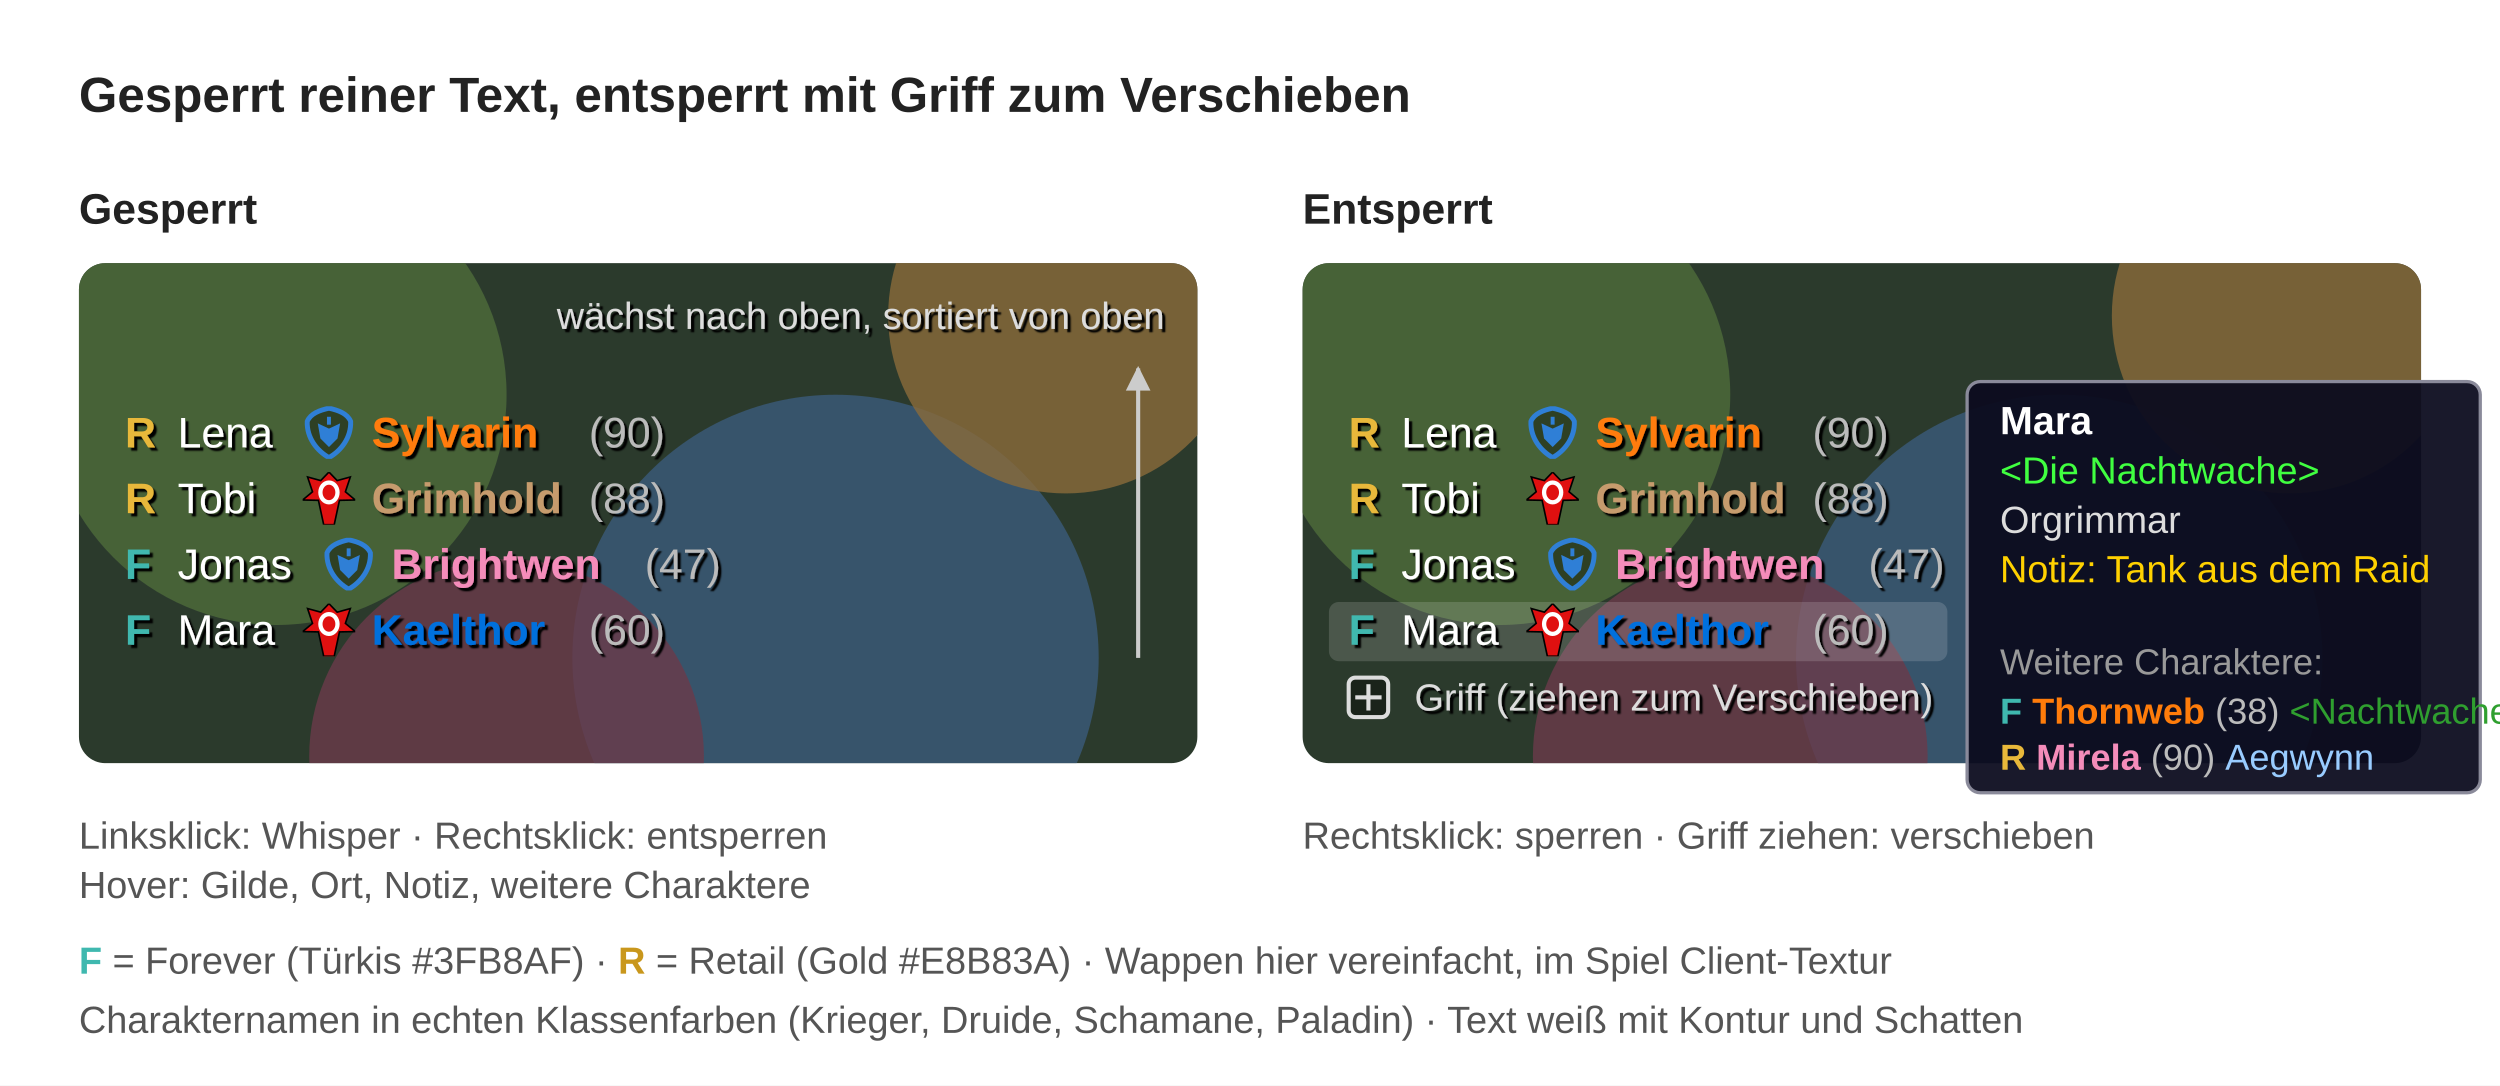
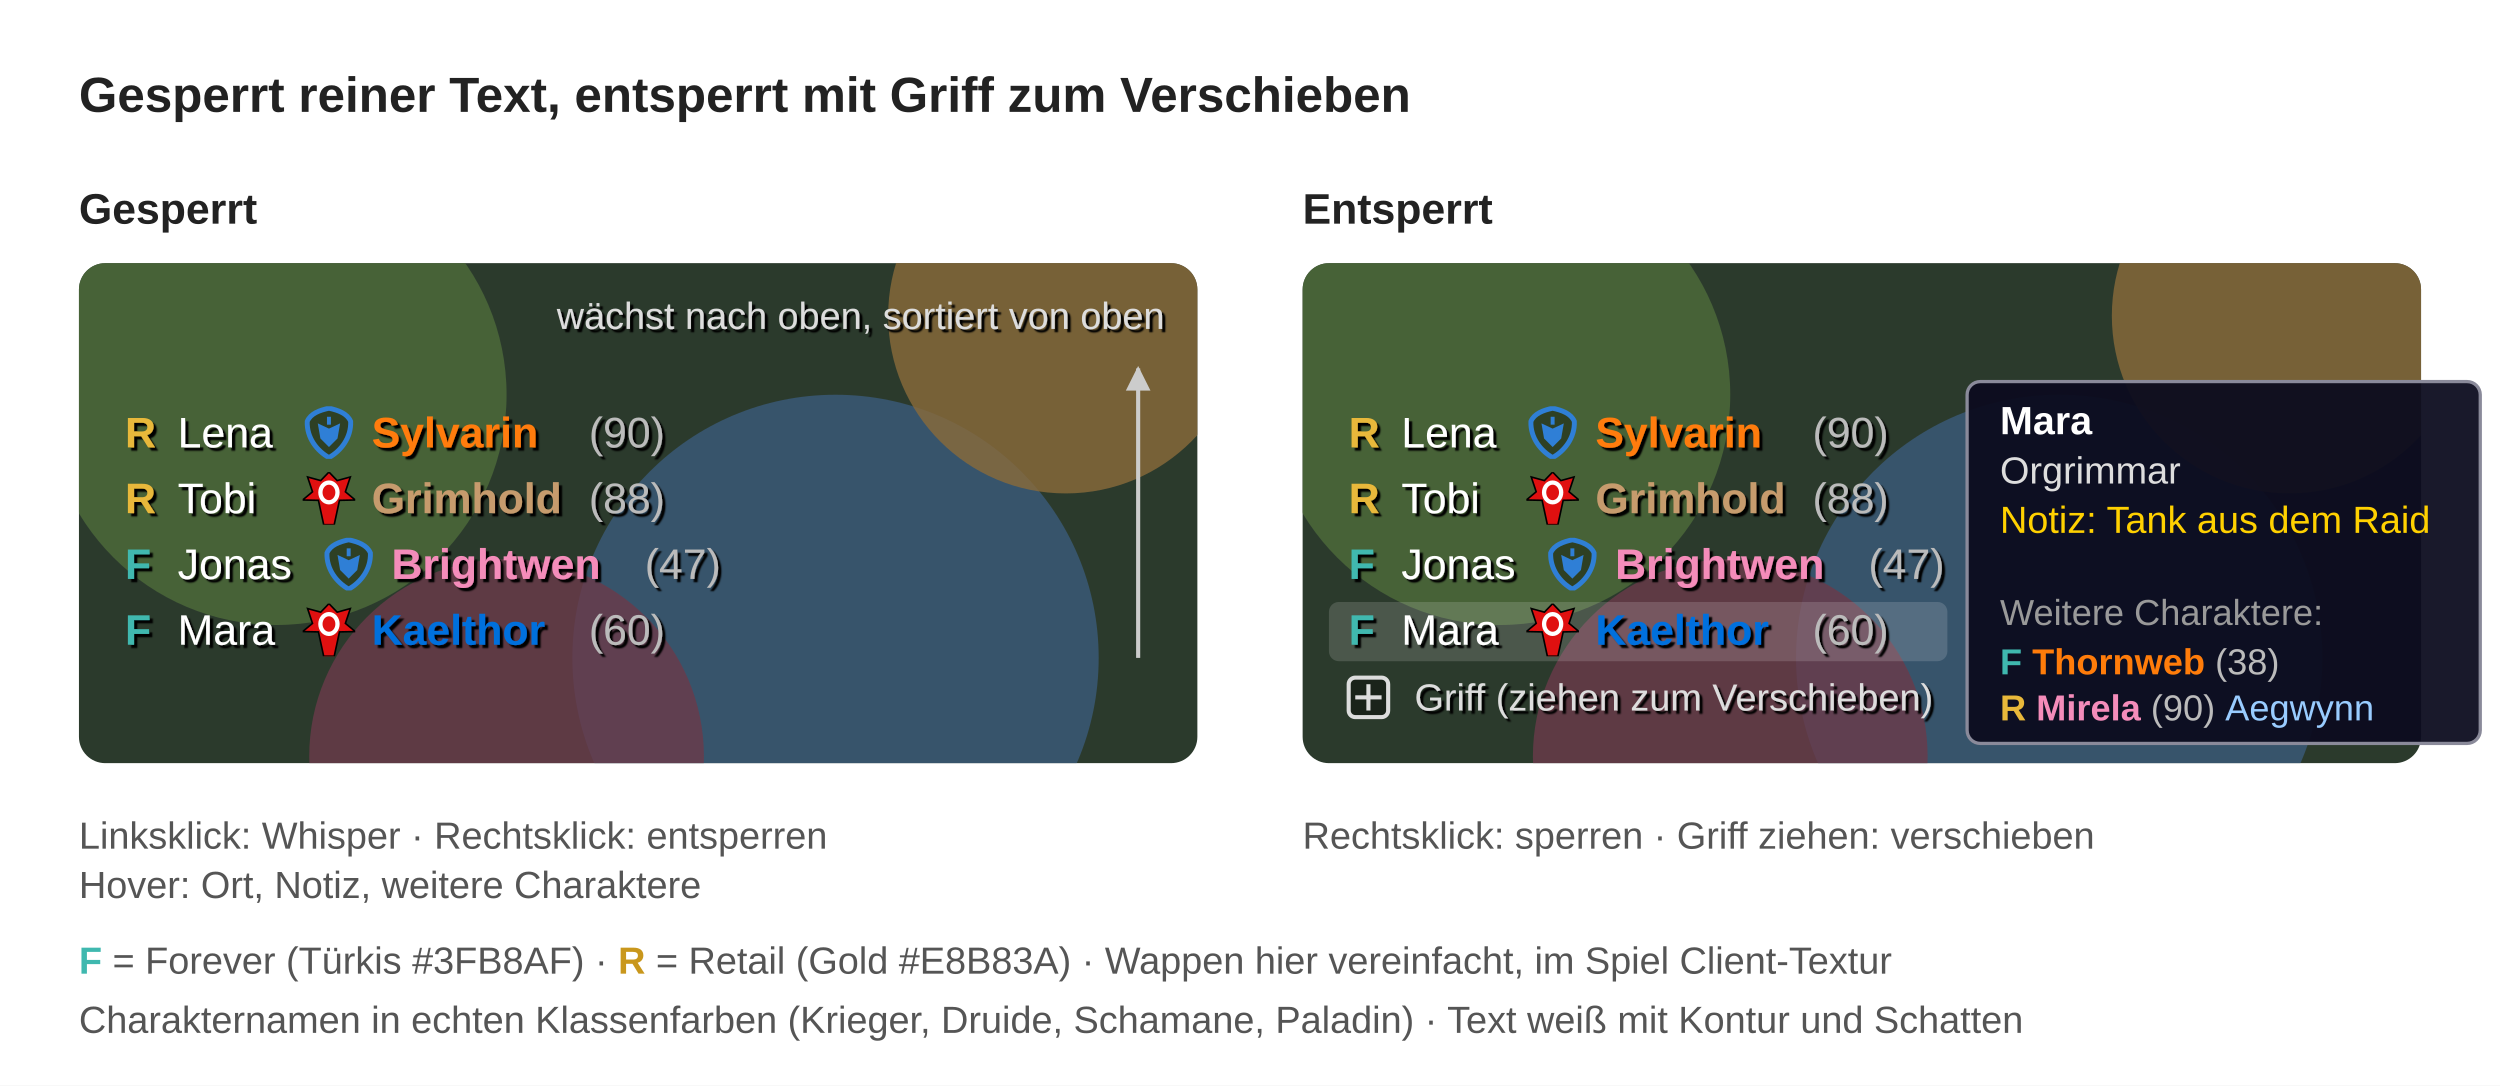
<svg xmlns="http://www.w3.org/2000/svg" xmlns:xlink="http://www.w3.org/1999/xlink" viewBox="0 0 760 330" font-family="Segoe UI, Arial, sans-serif" font-size="13">
  <defs>
    <filter id="shadow" x="-10%" y="-40%" width="130%" height="180%">
      <feDropShadow dx="1" dy="1" stdDeviation="0.3" flood-color="#000" flood-opacity="1" />
    </filter>
    <clipPath id="clipL">
      <rect x="24" y="80" width="340" height="152" rx="8" />
    </clipPath>
    <clipPath id="clipR">
      <rect x="396" y="80" width="340" height="152" rx="8" />
    </clipPath>
    <marker id="arrow" viewBox="0 0 10 10" refX="9" refY="5" markerWidth="6" markerHeight="6" orient="auto-start-reverse">
      <path d="M0 0L10 5L0 10z" fill="#ccc" />
    </marker>
    <symbol id="horde" viewBox="0 0 16 16">
      <path d="M8 0L10.5 2.6L14.5 1.5L13 6L16 8.5L11.2 8.6L9.6 16H6.4L4.8 8.6L0 8.5L3 6L1.5 1.5L5.5 2.6Z" fill="#e01010" stroke="#000" stroke-width="0.5" />
      <ellipse cx="8" cy="6.2" rx="2.6" ry="3" fill="none" stroke="#fff" stroke-width="1.3" />
      <path d="M8 4.6L9 6.2L8 7.8L7 6.2Z" fill="#e01010" />
    </symbol>
    <symbol id="alliance" viewBox="0 0 16 16">
      <path d="M8 0.6C10.8 1.2 13.6 2.2 14.6 4.6C14.8 9.6 11.6 13.6 8 15.6C4.4 13.6 1.2 9.6 1.4 4.6C2.4 2.2 5.2 1.2 8 0.6Z" fill="#000" fill-opacity="0.35" stroke="#2f7fd6" stroke-width="1.5" />
      <path d="M4.6 5.2L8 6.8L11.4 5.2L10.6 9.8L8 12.4L5.4 9.8Z" fill="#2f7fd6" />
      <path d="M7.4 3.2H8.6V5.6H7.4Z" fill="#2f7fd6" />
    </symbol>
    <g id="world">
      <rect x="0" y="80" width="340" height="152" fill="#2b3a2c" />
      <circle cx="60" cy="120" r="70" fill="#4d6b3a" opacity="0.8" />
      <circle cx="230" cy="200" r="80" fill="#3a5a7a" opacity="0.8" />
      <circle cx="300" cy="96" r="54" fill="#8a6a3a" opacity="0.8" />
      <circle cx="130" cy="230" r="60" fill="#6a3a4a" opacity="0.8" />
    </g>
    <g id="rows">
      <g filter="url(#shadow)">
        <text x="14" y="136" font-weight="700" fill="#E8B83A">R</text>
        <text x="30" y="136" fill="#fff">Lena</text>
        <text x="89" y="136" font-weight="600" fill="#FF7C0A">Sylvarin</text>
        <text x="155" y="136" fill="#bbb">(90)</text>
        <text x="14" y="156" font-weight="700" fill="#E8B83A">R</text>
        <text x="30" y="156" fill="#fff">Tobi</text>
        <text x="89" y="156" font-weight="600" fill="#C69B6D">Grimhold</text>
        <text x="155" y="156" fill="#bbb">(88)</text>
        <text x="14" y="176" font-weight="700" fill="#3FB8AF">F</text>
        <text x="30" y="176" fill="#fff">Jonas</text>
        <text x="95" y="176" font-weight="600" fill="#F48CBA">Brightwen</text>
        <text x="172" y="176" fill="#bbb">(47)</text>
        <text x="14" y="196" font-weight="700" fill="#3FB8AF">F</text>
        <text x="30" y="196" fill="#fff">Mara</text>
        <text x="89" y="196" font-weight="600" fill="#0070DD">Kaelthor</text>
        <text x="155" y="196" fill="#bbb">(60)</text>
      </g>
      <use xlink:href="#alliance" href="#alliance" x="68" y="123.5" width="16" height="16" />
      <use xlink:href="#horde" href="#horde" x="68" y="143.5" width="16" height="16" />
      <use xlink:href="#alliance" href="#alliance" x="74" y="163.5" width="16" height="16" />
      <use xlink:href="#horde" href="#horde" x="68" y="183.5" width="16" height="16" />
    </g>
  </defs>
  <rect width="760" height="330" fill="#fff" />
  <text x="24" y="34" font-size="15" font-weight="600" fill="#222">Gesperrt reiner Text, entsperrt mit Griff zum Verschieben</text>
  <text x="24" y="68" font-weight="600" fill="#222">Gesperrt</text>
  <text x="396" y="68" font-weight="600" fill="#222">Entsperrt</text>
  <g clip-path="url(#clipL)">
    <use href="#world" x="24" />
  </g>
  <use href="#rows" x="24" />
  <path d="M346 200V112" stroke="#ccc" stroke-width="1.25" fill="none" marker-end="url(#arrow)" />
  <text x="354" y="100" text-anchor="end" font-size="11.5" fill="#ddd" filter="url(#shadow)">wächst nach oben, sortiert von oben</text>
  <g clip-path="url(#clipR)">
    <use href="#world" x="396" />
  </g>
  <rect x="404" y="183" width="188" height="18" rx="3" fill="#fff" opacity="0.15" />
  <use href="#rows" x="396" />
  <rect x="410" y="206" width="12" height="12" rx="2" fill="#000" fill-opacity="0.4" stroke="#ddd" stroke-width="1.25" />
  <path d="M416 208V216M412 212H420" stroke="#ddd" stroke-width="1.25" />
  <text x="430" y="216" font-size="11.5" fill="#ddd" filter="url(#shadow)">Griff (ziehen zum Verschieben)</text>
-   <rect x="598" y="116" width="156" height="125" rx="4" fill="#0b0b1e" fill-opacity="0.94" stroke="#8a8a9a" stroke-width="1" />
+   <rect x="598" y="116" width="156" height="110" rx="4" fill="#0b0b1e" fill-opacity="0.94" stroke="#8a8a9a" stroke-width="1" />
  <text x="608" y="132" font-size="12" font-weight="600" fill="#fff">Mara</text>
-   <text x="608" y="147" font-size="11.5" fill="#40ff40">&lt;Die Nachtwache&gt;</text>
-   <text x="608" y="162" font-size="11.5" fill="#ddd">Orgrimmar</text>
-   <text x="608" y="177" font-size="11.5" fill="#ffd100">Notiz: Tank aus dem Raid</text>
-   <text x="608" y="205" font-size="11" fill="#999">Weitere Charaktere:</text>
-   <text x="608" y="220" font-size="11">
+   <text x="608" y="147" font-size="11.5" fill="#ddd">Orgrimmar</text>
+   <text x="608" y="162" font-size="11.5" fill="#ffd100">Notiz: Tank aus dem Raid</text>
+   <text x="608" y="190" font-size="11" fill="#999">Weitere Charaktere:</text>
+   <text x="608" y="205" font-size="11">
    <tspan fill="#3FB8AF" font-weight="700">F</tspan>
    <tspan fill="#FF7C0A" font-weight="600">Thornweb</tspan>
    <tspan fill="#bbb">(38)</tspan>
-     <tspan fill="#2f9f2f">&lt;Nachtwache&gt;</tspan>
  </text>
-   <text x="608" y="234" font-size="11">
+   <text x="608" y="219" font-size="11">
    <tspan fill="#E8B83A" font-weight="700">R</tspan>
    <tspan fill="#F48CBA" font-weight="600">Mirela</tspan>
    <tspan fill="#bbb">(90)</tspan>
    <tspan fill="#99ccff">Aegwynn</tspan>
  </text>
  <text x="24" y="258" font-size="11.5" fill="#555">Linksklick: Whisper · Rechtsklick: entsperren</text>
-   <text x="24" y="273" font-size="11.5" fill="#555">Hover: Gilde, Ort, Notiz, weitere Charaktere</text>
+   <text x="24" y="273" font-size="11.5" fill="#555">Hover: Ort, Notiz, weitere Charaktere</text>
  <text x="396" y="258" font-size="11.5" fill="#555">Rechtsklick: sperren · Griff ziehen: verschieben</text>
  <text x="24" y="296" font-size="11.5" fill="#555">
    <tspan fill="#3FB8AF" font-weight="700">F</tspan> = Forever (Türkis #3FB8AF) · <tspan fill="#C9971C" font-weight="700">R</tspan> = Retail (Gold #E8B83A) · Wappen hier vereinfacht, im Spiel Client-Textur</text>
  <text x="24" y="314" font-size="11.5" fill="#555">Charakternamen in echten Klassenfarben (Krieger, Druide, Schamane, Paladin) · Text weiß mit Kontur und Schatten</text>
</svg>
